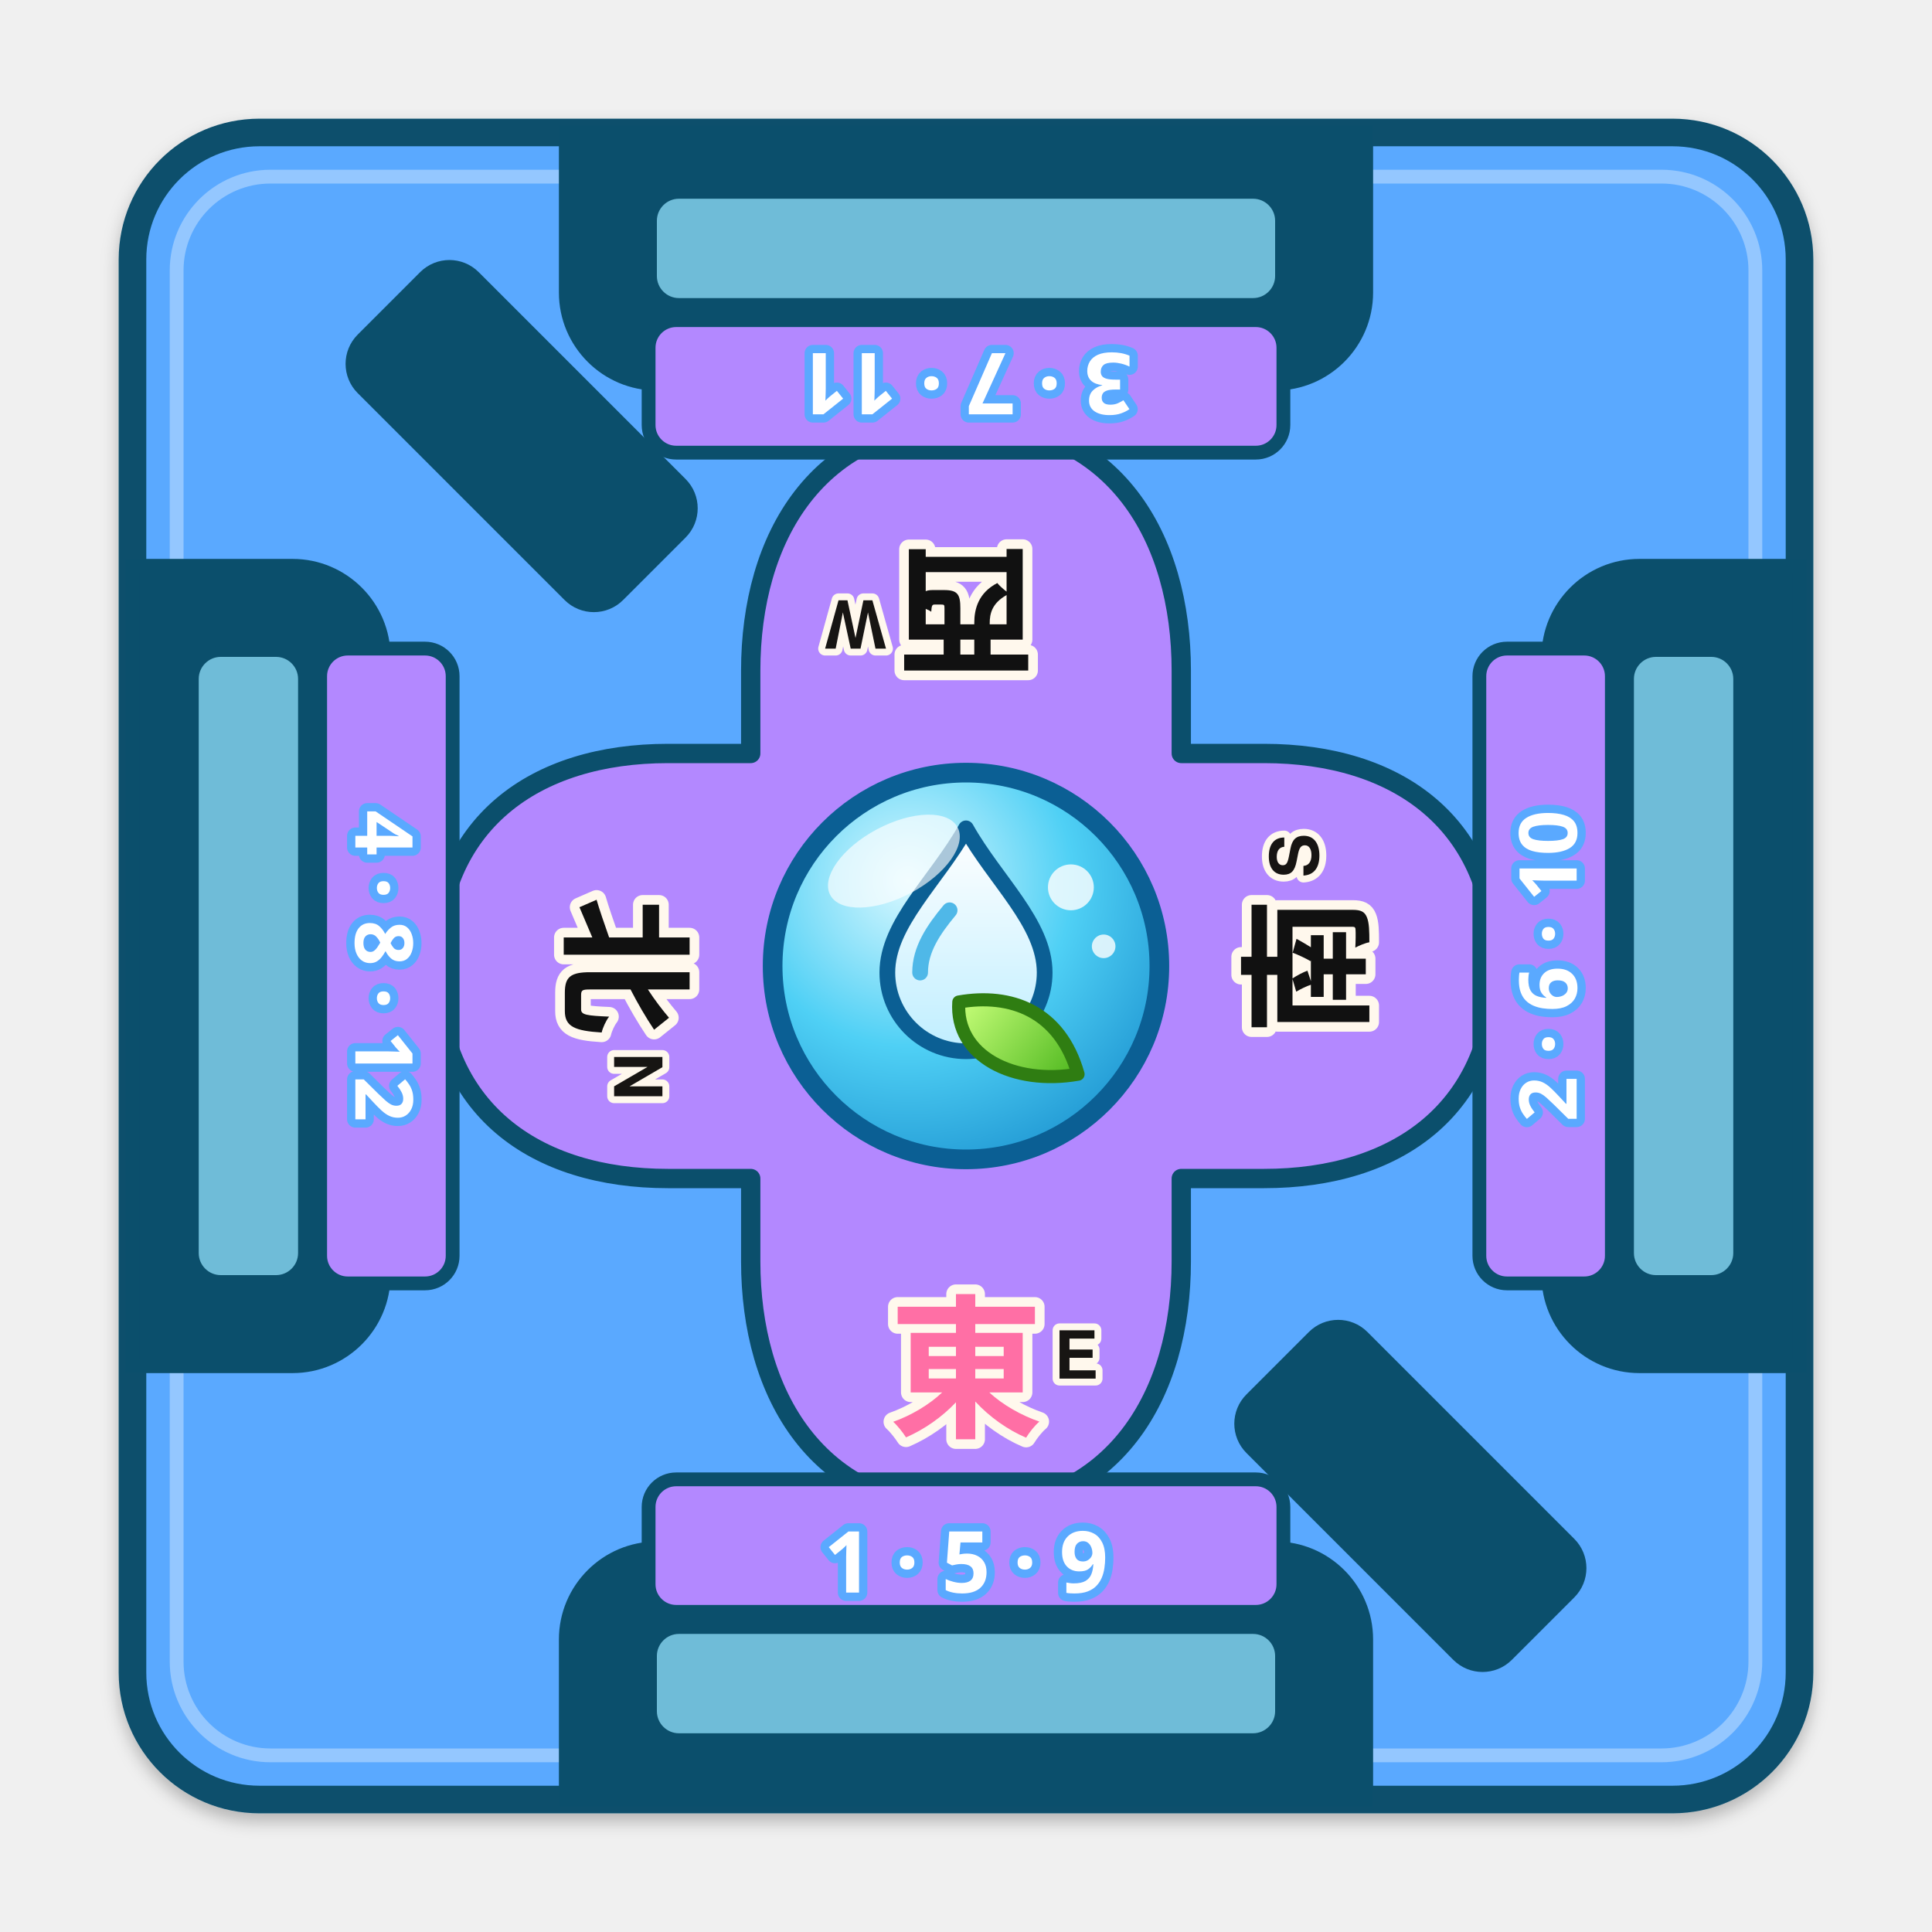
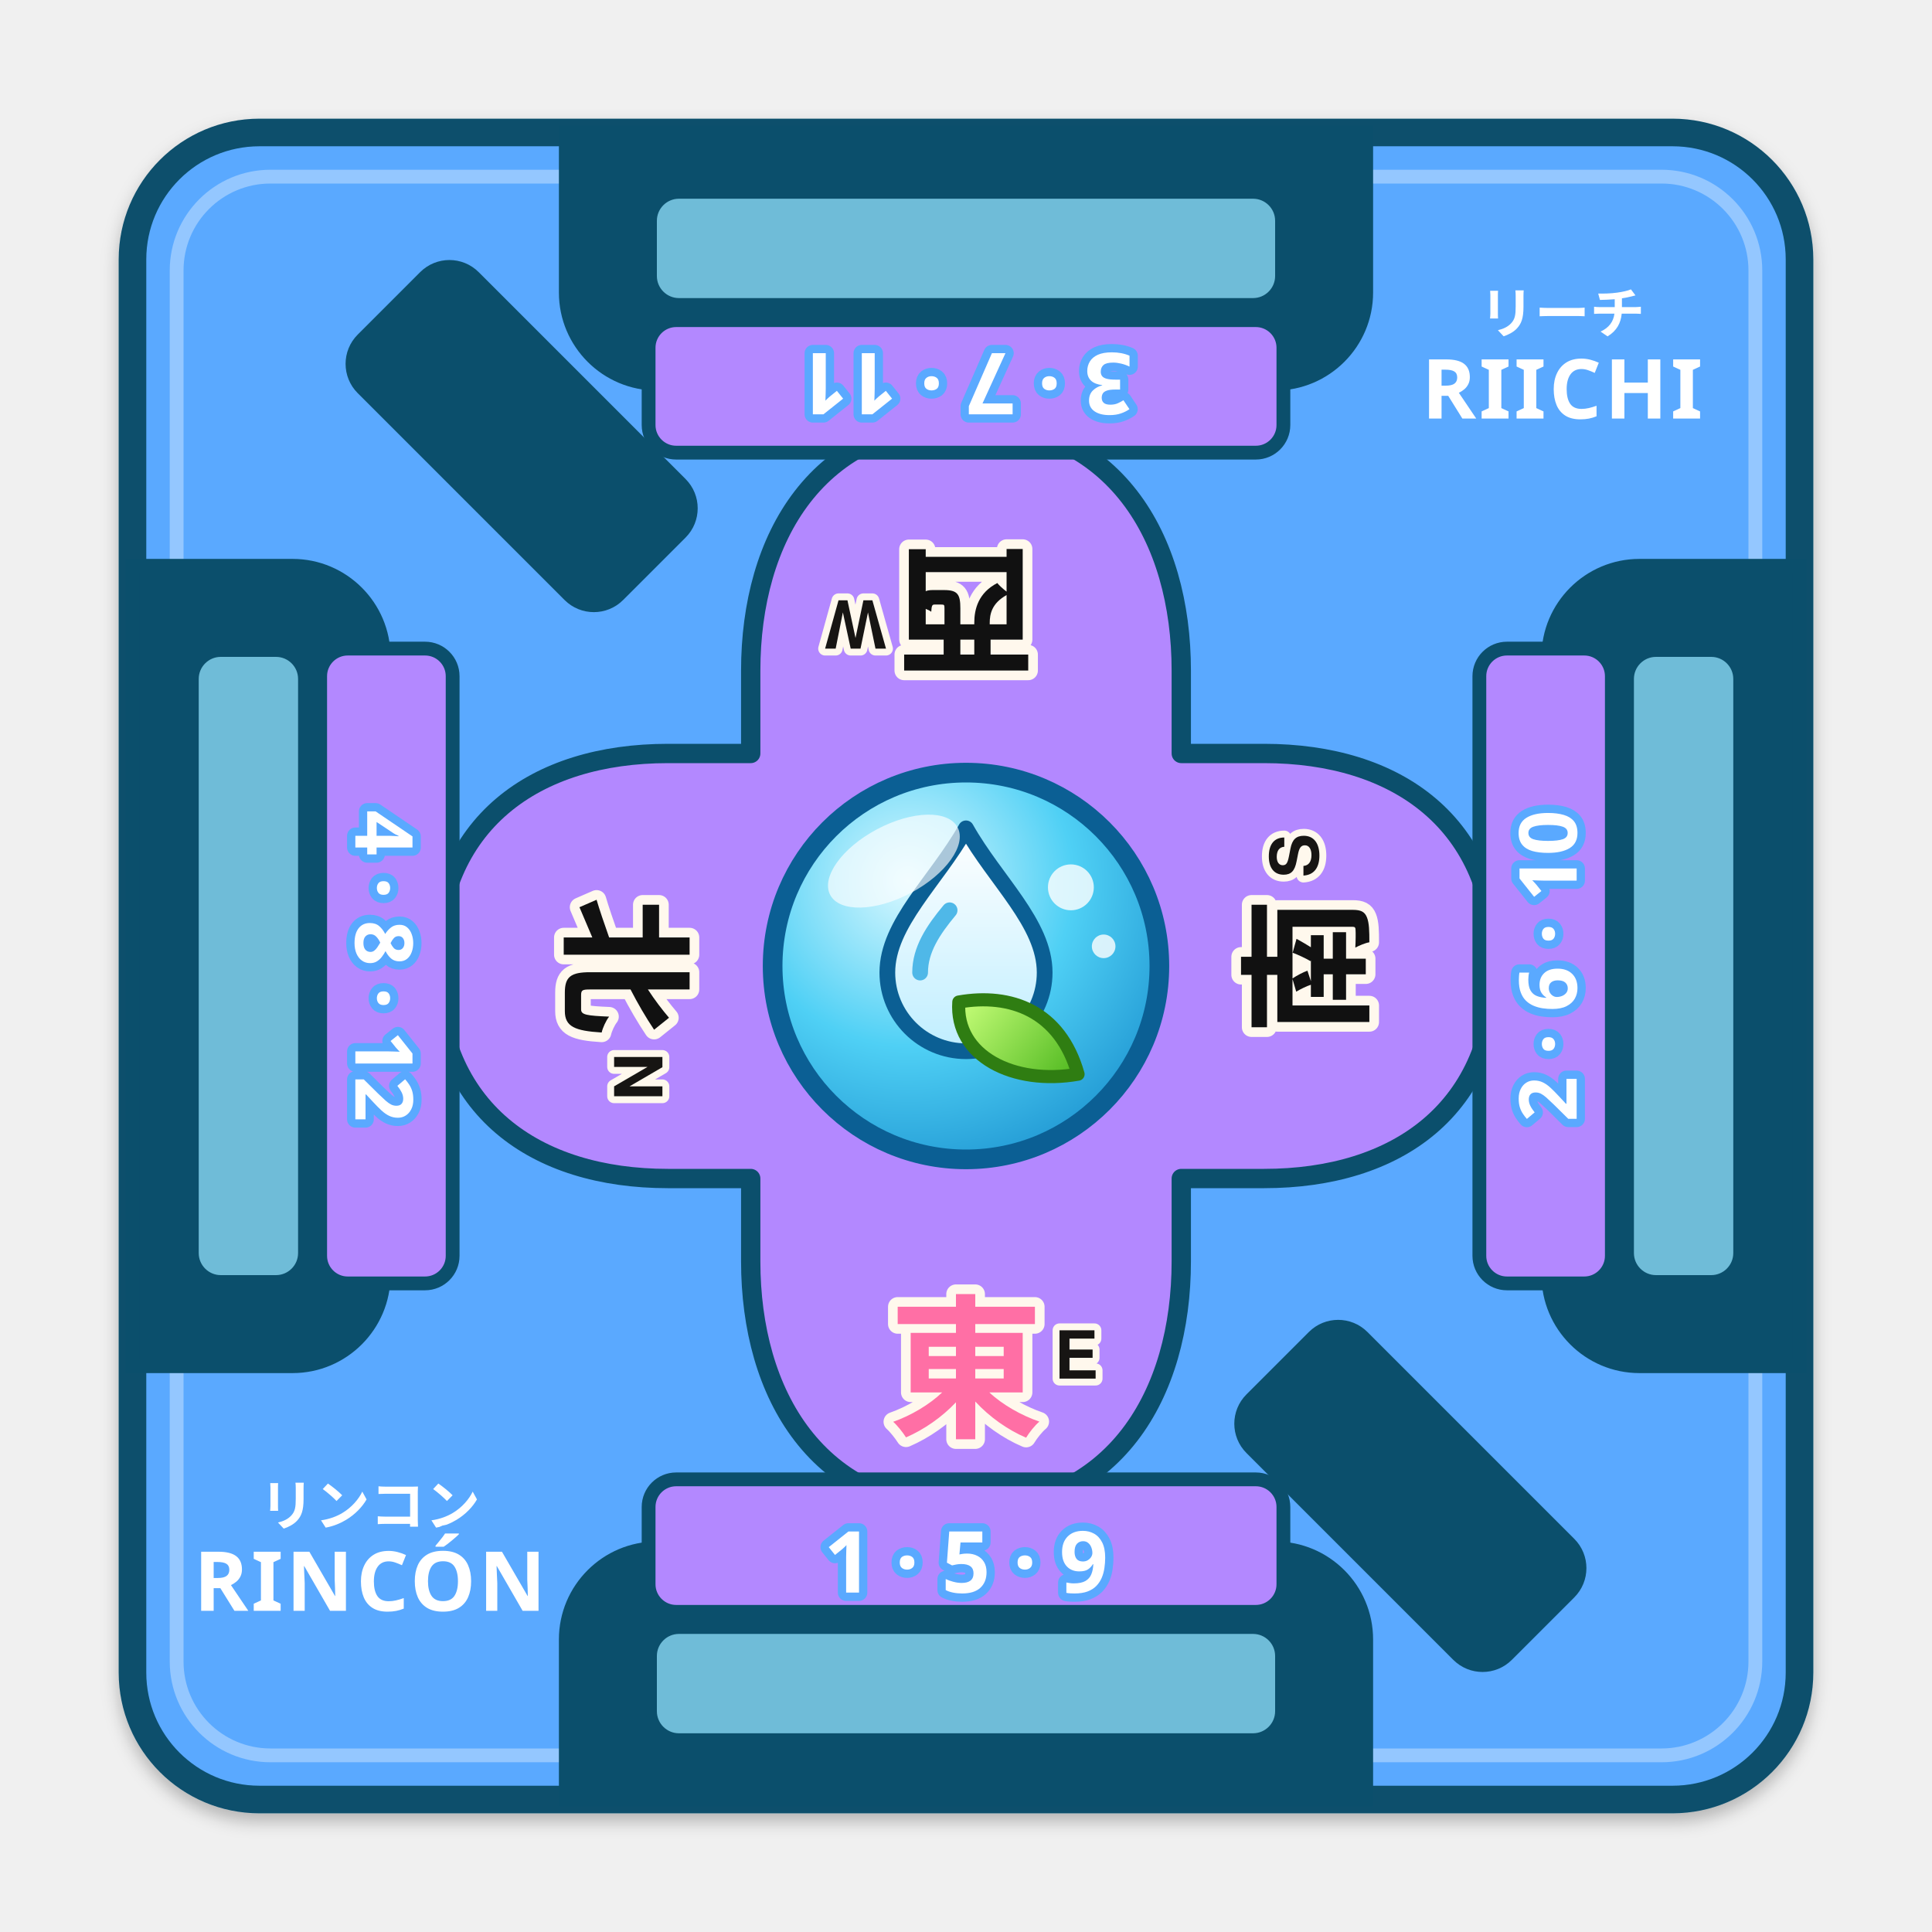
<svg xmlns="http://www.w3.org/2000/svg" viewBox="0 0 700 700" role="img" aria-label="Compass">
  <defs>
    <filter id="soft" x="-5%" y="-5%" width="110%" height="110%">
      <feDropShadow dx="0" dy="3" stdDeviation="3" flood-opacity=".25" />
    </filter>
  </defs>
  <rect x="48" y="48" width="604" height="604" rx="46" fill="#5aa9ff" stroke="#0b4f6c" stroke-width="10" filter="url(#soft)" />
  <rect x="64" y="64" width="572" height="572" rx="34" fill="none" stroke="#fff" stroke-opacity=".35" stroke-width="5" />
  <path d="M205 48H495V106C495 124.2 480.2 139 462 139H238C219.8 139 205 124.2 205 106V48Z" fill="#0b4f6c" stroke="#0b4f6c" stroke-width="5" />
  <path d="M205 652H495V594C495 575.8 480.2 561 462 561H238C219.8 561 205 575.8 205 594V652Z" fill="#0b4f6c" stroke="#0b4f6c" stroke-width="5" />
  <path d="M48 205H106C124.2 205 139 219.8 139 238V462C139 480.2 124.2 495 106 495H48V205Z" fill="#0b4f6c" stroke="#0b4f6c" stroke-width="5" />
  <path d="M652 205H594C575.8 205 561 219.8 561 238V462C561 480.2 575.8 495 594 495H652V205Z" fill="#0b4f6c" stroke="#0b4f6c" stroke-width="5" />
  <rect x="236" y="70" width="228" height="40" rx="10" fill="#6fbcd8" stroke="#0b4f6c" stroke-width="4" />
  <rect x="236" y="590" width="228" height="40" rx="10" fill="#6fbcd8" stroke="#0b4f6c" stroke-width="4" />
  <rect x="70" y="236" width="40" height="228" rx="10" fill="#6fbcd8" stroke="#0b4f6c" stroke-width="4" />
  <rect x="590" y="236" width="40" height="228" rx="10" fill="#6fbcd8" stroke="#0b4f6c" stroke-width="4" />
  <rect x="160" y="92" width="58" height="132" rx="13" fill="#0b4f6c" stroke="#0b4f6c" stroke-width="4" transform="rotate(-45 189 158)" />
  <rect x="482" y="476" width="58" height="132" rx="13" fill="#0b4f6c" stroke="#0b4f6c" stroke-width="4" transform="rotate(-45 511 542)" />
  <path d="M350 153C404 153 428 195 428 243V273H458C506 273 542 298 542 350C542 402 506 427 458 427H428V457C428 505 404 547 350 547C296 547 272 505 272 457V427H242C194 427 158 402 158 350C158 298 194 273 242 273H272V243C272 195 296 153 350 153Z" fill="#b388ff" stroke="#0b4f6c" stroke-width="7" stroke-linejoin="round" />
  <rect x="235" y="116" width="230" height="48" rx="10" fill="#b388ff" stroke="#0b4f6c" stroke-width="5" />
  <rect x="235" y="536" width="230" height="48" rx="10" fill="#b388ff" stroke="#0b4f6c" stroke-width="5" />
  <rect x="116" y="235" width="48" height="230" rx="10" fill="#b388ff" stroke="#0b4f6c" stroke-width="5" />
  <rect x="536" y="235" width="48" height="230" rx="10" fill="#b388ff" stroke="#0b4f6c" stroke-width="5" />
  <g transform="translate(274 274) scale(2.375)">
    <defs>
      <radialGradient id="emb-orb" cx=".35" cy=".28" r=".95">
        <stop offset="0" stop-color="#d9f8ff" />
        <stop offset=".45" stop-color="#4fd0f5" />
        <stop offset="1" stop-color="#0c7fc4" />
      </radialGradient>
      <linearGradient id="emb-drop" x1="0" y1="0" x2="0" y2="1">
        <stop offset="0" stop-color="#ffffff" />
        <stop offset="1" stop-color="#bfeeff" />
      </linearGradient>
      <linearGradient id="emb-leaf" x1="0" y1="0" x2="1" y2="1">
        <stop offset="0" stop-color="#c8ff7a" />
        <stop offset="1" stop-color="#4fb81f" />
      </linearGradient>
    </defs>
    <circle cx="32" cy="32" r="29.5" fill="url(#emb-orb)" stroke="#0b5f94" stroke-width="3" />
    <path d="M32 11c-4.500 8-12 14.500-12 22a12 12 0 0 0 24 0c0-7.500-7.500-14-12-22Z" fill="url(#emb-drop)" stroke="#0b5f94" stroke-width="2.4" stroke-linejoin="round" />
    <path d="M25 33c0-3.500 2-6.500 4.500-9.500" fill="none" stroke="#4fb8e8" stroke-width="2.400" stroke-linecap="round" />
    <path d="M40 54C30 54 22 48 24 40c8 0 15 4 16 14Z" fill="url(#emb-leaf)" stroke="#2f7d12" stroke-width="2" stroke-linejoin="round" transform="translate(8 -4) rotate(-10 32 47)" />
    <ellipse cx="21" cy="16" rx="11" ry="5.500" fill="#fff" opacity=".65" transform="rotate(-28 21 16)" />
    <circle cx="48" cy="20" r="3.500" fill="#fff" opacity=".8" />
    <circle cx="53" cy="29" r="1.800" fill="#fff" opacity=".8" />
  </g>
  <text transform="rotate(0 350 565)" x="350" y="565" font-family="'Barlow Semi Condensed','Barlow',system-ui,sans-serif" font-weight="800" font-size="31" fill="#ffffff" stroke="#5aa9ff" stroke-width="6" paint-order="stroke" stroke-linejoin="round" text-anchor="middle" dominant-baseline="central">1 · 5 · 9</text>
  <text transform="rotate(0 350 492)" x="350" y="492" font-family="'Noto Serif JP','Hiragino Mincho ProN','Yu Mincho',serif" font-weight="800" font-size="56" fill="#ff6fa5" stroke="#fff8ed" stroke-width="7" paint-order="stroke" stroke-linejoin="round" text-anchor="middle" dominant-baseline="central">東</text>
  <text transform="rotate(180 350 140)" x="350" y="140" font-family="'Barlow Semi Condensed','Barlow',system-ui,sans-serif" font-weight="800" font-size="31" fill="#ffffff" stroke="#5aa9ff" stroke-width="6" paint-order="stroke" stroke-linejoin="round" text-anchor="middle" dominant-baseline="central">3 · 7 · 11</text>
  <text transform="rotate(180 350 225)" x="350" y="225" font-family="'Noto Serif JP','Hiragino Mincho ProN','Yu Mincho',serif" font-weight="800" font-size="50" fill="#111111" stroke="#fff8ed" stroke-width="7" paint-order="stroke" stroke-linejoin="round" text-anchor="middle" dominant-baseline="central">西</text>
  <text transform="rotate(90 140 350)" x="140" y="350" font-family="'Barlow Semi Condensed','Barlow',system-ui,sans-serif" font-weight="800" font-size="29" fill="#ffffff" stroke="#5aa9ff" stroke-width="6" paint-order="stroke" stroke-linejoin="round" text-anchor="middle" dominant-baseline="central">4 · 8 · 12</text>
  <text transform="rotate(90 230 350)" x="230" y="350" font-family="'Noto Serif JP','Hiragino Mincho ProN','Yu Mincho',serif" font-weight="800" font-size="50" fill="#111111" stroke="#fff8ed" stroke-width="7" paint-order="stroke" stroke-linejoin="round" text-anchor="middle" dominant-baseline="central">北</text>
  <text transform="rotate(-90 560 350)" x="560" y="350" font-family="'Barlow Semi Condensed','Barlow',system-ui,sans-serif" font-weight="800" font-size="29" fill="#ffffff" stroke="#5aa9ff" stroke-width="6" paint-order="stroke" stroke-linejoin="round" text-anchor="middle" dominant-baseline="central">2 · 6 · 10</text>
  <text transform="rotate(-90 470 350)" x="470" y="350" font-family="'Noto Serif JP','Hiragino Mincho ProN','Yu Mincho',serif" font-weight="800" font-size="50" fill="#111111" stroke="#fff8ed" stroke-width="7" paint-order="stroke" stroke-linejoin="round" text-anchor="middle" dominant-baseline="central">南</text>
+   <text x="134" y="544" font-family="'Noto Serif JP','Hiragino Mincho ProN','Yu Mincho',serif" font-weight="800" font-size="20" fill="#ffffff" stroke="#5aa9ff" stroke-width="4" paint-order="stroke" stroke-linejoin="round" text-anchor="middle" dominant-baseline="central">リンコン</text>
+   <text x="134" y="572" font-family="'Barlow Semi Condensed','Barlow',system-ui,sans-serif" font-weight="800" font-size="30" letter-spacing="1" fill="#ffffff" stroke="#5aa9ff" stroke-width="6" paint-order="stroke" stroke-linejoin="round" text-anchor="middle" dominant-baseline="central">RINCÓN</text>
+   <text x="566" y="112" font-family="'Noto Serif JP','Hiragino Mincho ProN','Yu Mincho',serif" font-weight="800" font-size="20" fill="#ffffff" stroke="#5aa9ff" stroke-width="4" paint-order="stroke" stroke-linejoin="round" text-anchor="middle" dominant-baseline="central">リーチ</text>
+   <text x="566" y="140" font-family="'Barlow Semi Condensed','Barlow',system-ui,sans-serif" font-weight="800" font-size="30" letter-spacing="1" fill="#ffffff" stroke="#5aa9ff" stroke-width="6" paint-order="stroke" stroke-linejoin="round" text-anchor="middle" dominant-baseline="central">RIICHI</text>
  <text transform="rotate(0 350 492)" x="390" y="494" font-family="Helvetica Neue, Helvetica, Arial, sans-serif" font-weight="800" font-size="24" fill="#171513" stroke="#fff8ed" stroke-width="5" paint-order="stroke" stroke-linejoin="round" text-anchor="middle" dominant-baseline="central">E</text>
  <text transform="rotate(180 350 225)" x="390" y="227" font-family="Helvetica Neue, Helvetica, Arial, sans-serif" font-weight="800" font-size="24" fill="#171513" stroke="#fff8ed" stroke-width="5" paint-order="stroke" stroke-linejoin="round" text-anchor="middle" dominant-baseline="central">W</text>
  <text transform="rotate(90 230 350)" x="270" y="352" font-family="Helvetica Neue, Helvetica, Arial, sans-serif" font-weight="800" font-size="24" fill="#171513" stroke="#fff8ed" stroke-width="5" paint-order="stroke" stroke-linejoin="round" text-anchor="middle" dominant-baseline="central">N</text>
  <text transform="rotate(-90 470 350)" x="510" y="352" font-family="Helvetica Neue, Helvetica, Arial, sans-serif" font-weight="800" font-size="24" fill="#171513" stroke="#fff8ed" stroke-width="5" paint-order="stroke" stroke-linejoin="round" text-anchor="middle" dominant-baseline="central">S</text>
</svg>
